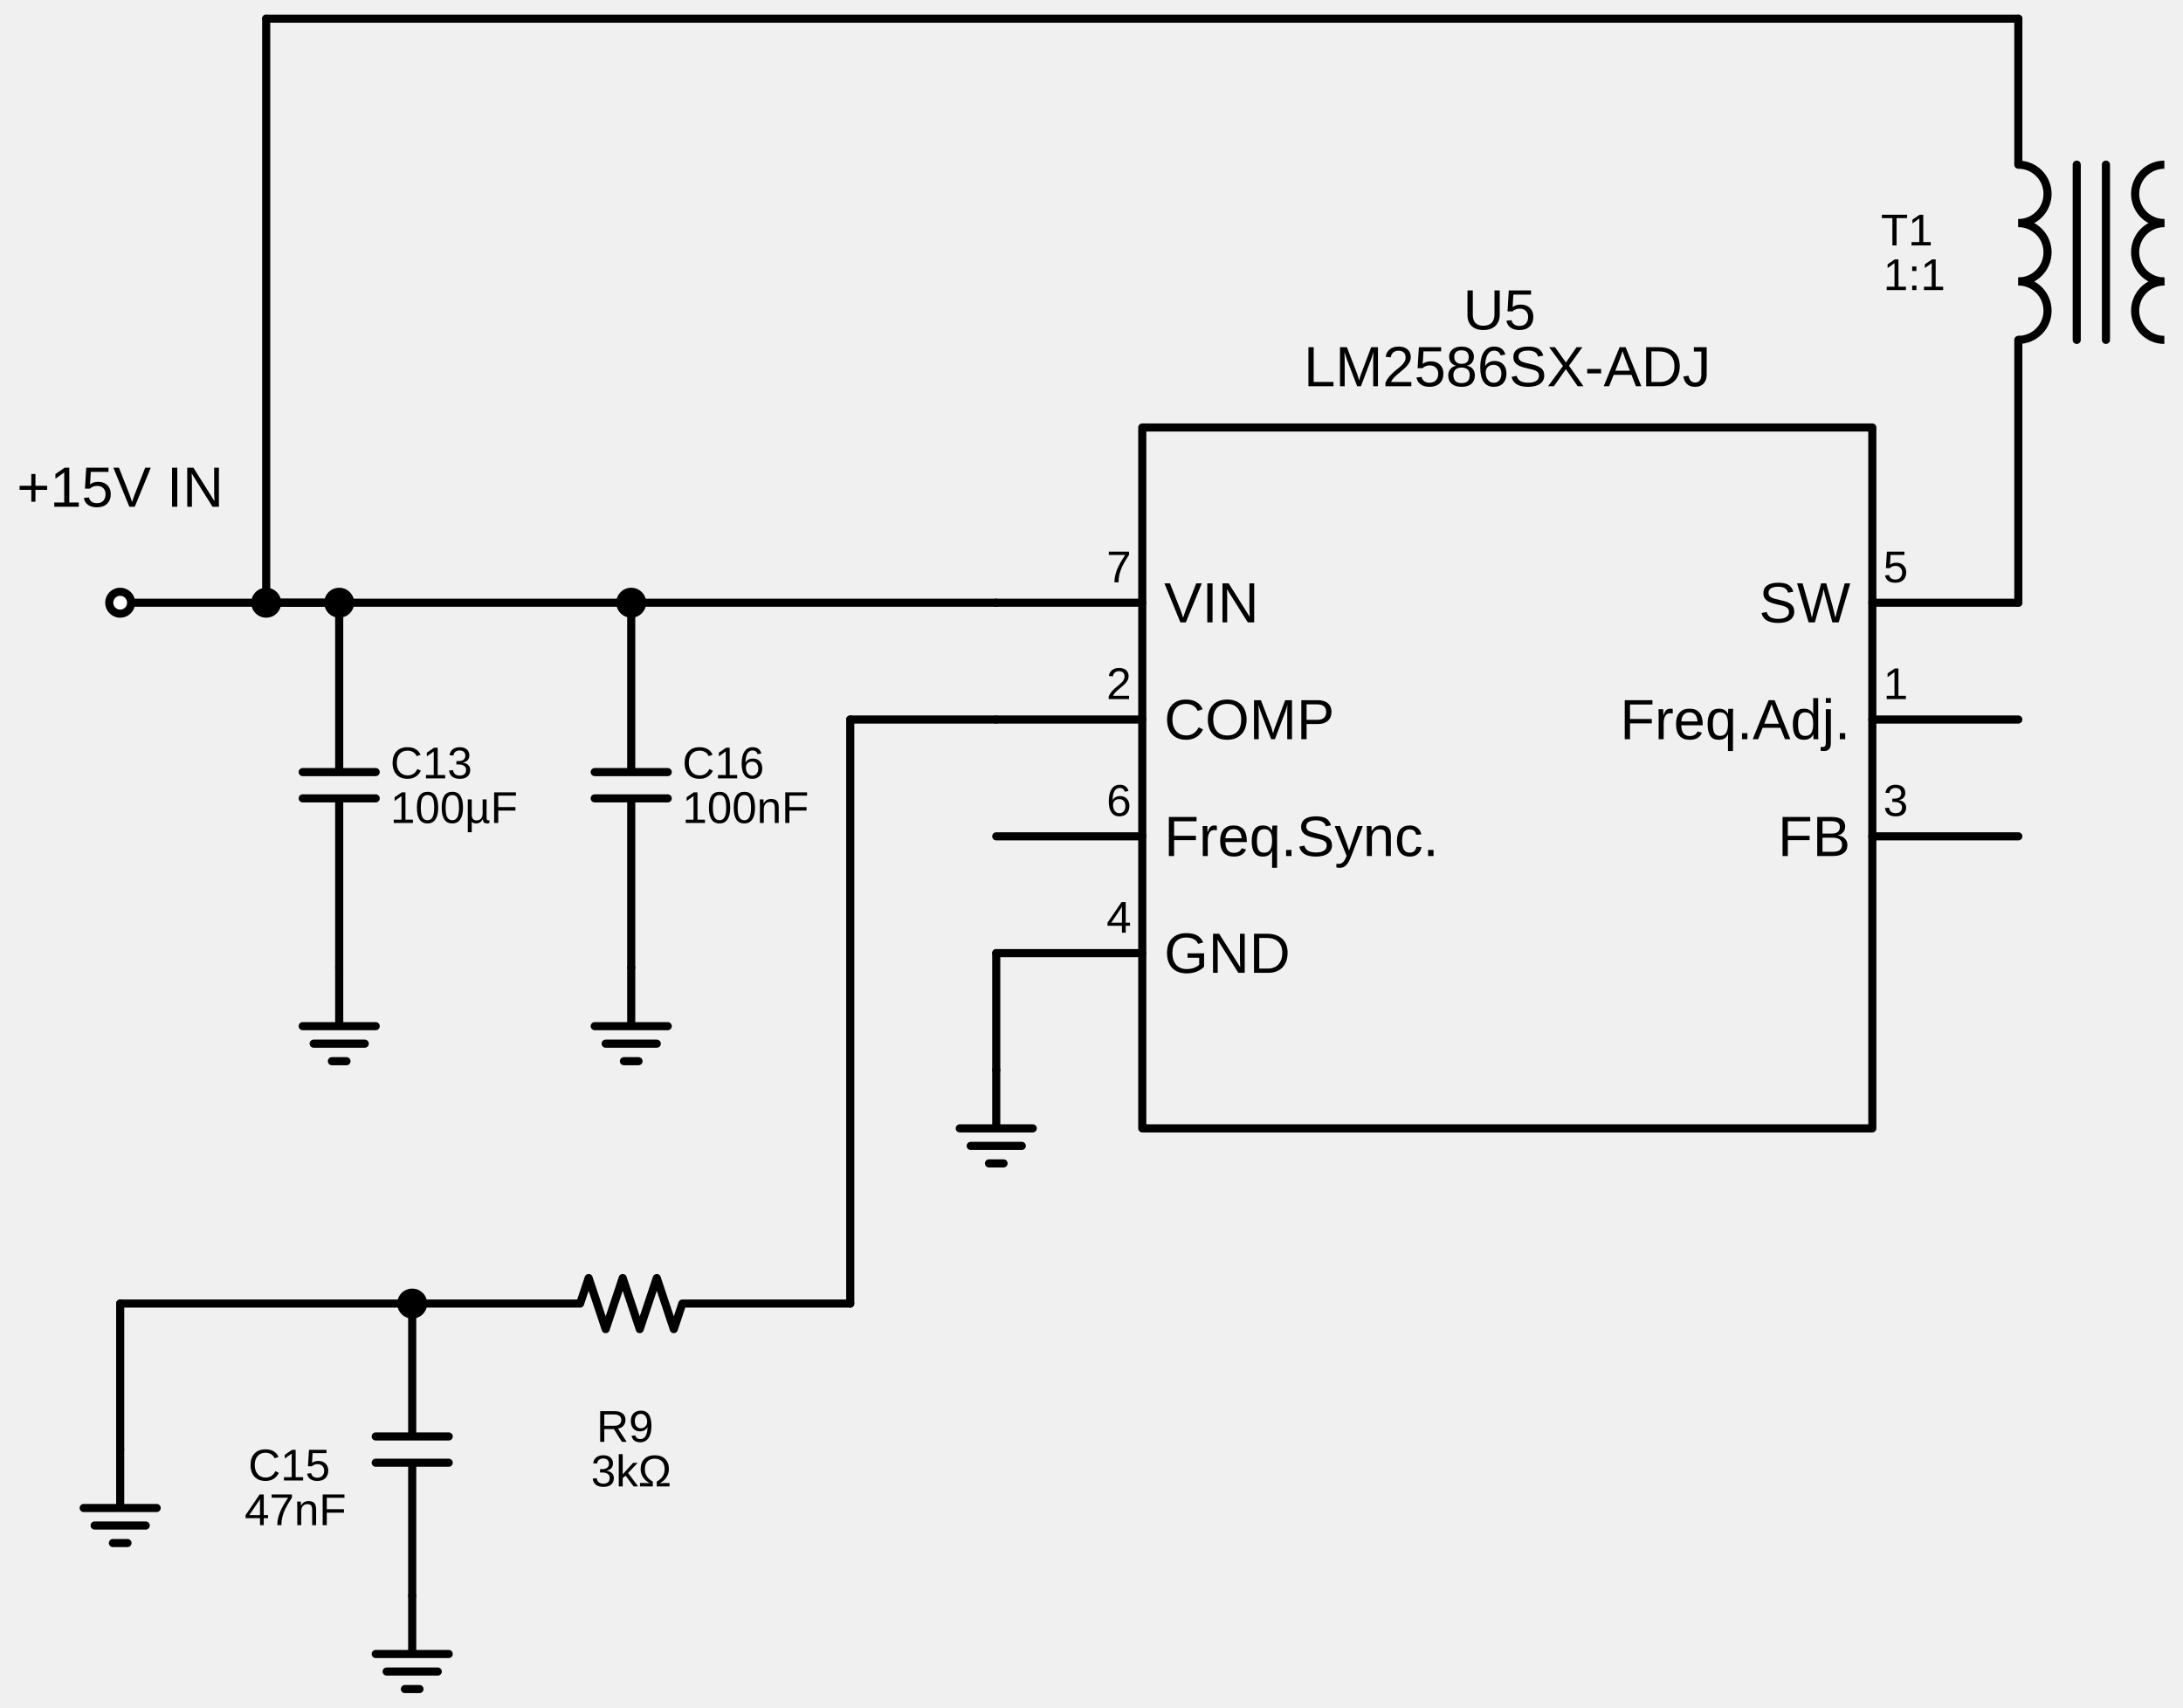
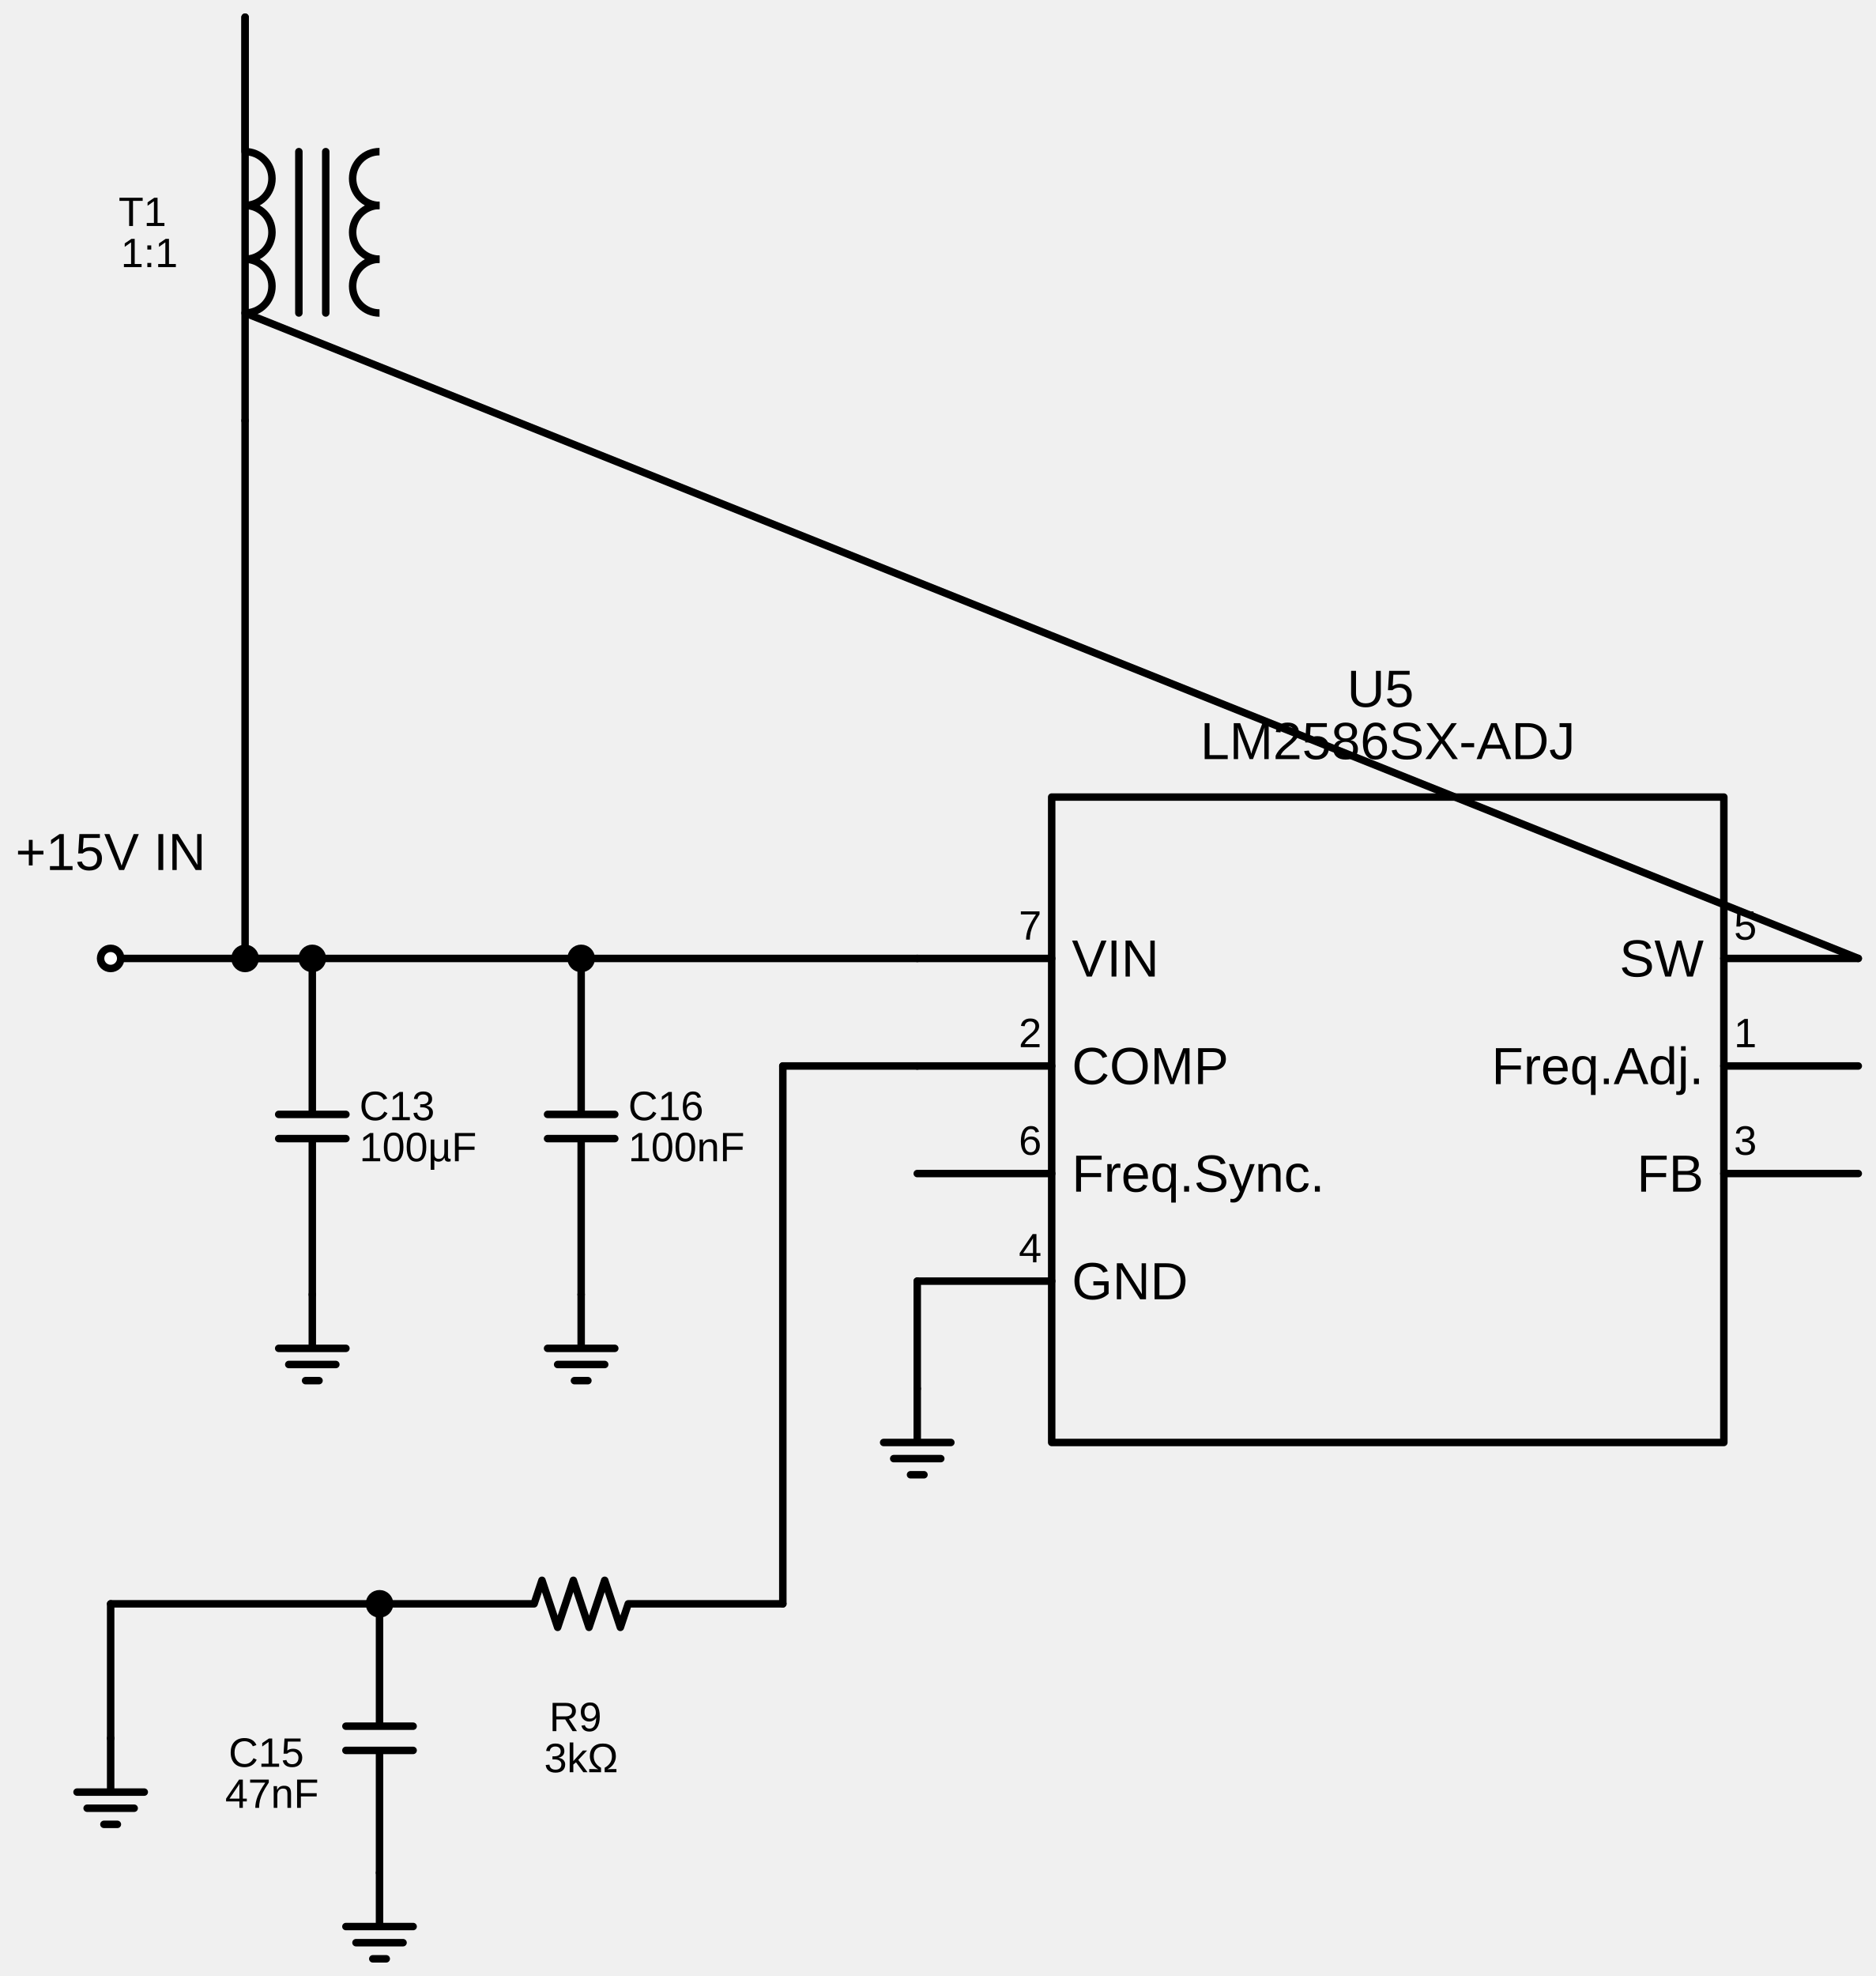
- <svg xmlns="http://www.w3.org/2000/svg" xml:lang="en" height="421.04pt" width="538.232pt" viewBox="-29.632 -148.6 538.232 421.04">
-   <path d="M 468.0 -79.2 a 7.2 7.2 0 1 1 0.0 14.4" style="stroke:black;fill:none;stroke-width:2.0;stroke-dasharray:-;" />
-   <path d="M 468.0 -93.6 a 7.2 7.2 0 1 1 0.0 14.4" style="stroke:black;fill:none;stroke-width:2.0;stroke-dasharray:-;" />
-   <path d="M 468.0 -108.0 a 7.2 7.2 0 1 1 0.0 14.4" style="stroke:black;fill:none;stroke-width:2.0;stroke-dasharray:-;" />
-   <path d="M 504.0 -64.8 a 7.2 7.2 0 1 1 0.0 -14.4" style="stroke:black;fill:none;stroke-width:2.0;stroke-dasharray:-;" />
-   <path d="M 504.0 -79.2 a 7.2 7.2 0 1 1 0.0 -14.4" style="stroke:black;fill:none;stroke-width:2.0;stroke-dasharray:-;" />
-   <path d="M 504.0 -93.6 a 7.2 7.2 0 1 1 0.0 -14.4" style="stroke:black;fill:none;stroke-width:2.0;stroke-dasharray:-;" />
+ <svg xmlns="http://www.w3.org/2000/svg" xml:lang="en" height="529.04pt" width="502.232pt" viewBox="-29.632 -256.6 502.232 529.04">
+   <path d="M 36.0 -187.2 a 7.2 7.2 0 1 1 0.0 14.4" style="stroke:black;fill:none;stroke-width:2.0;stroke-dasharray:-;" />
+   <path d="M 36.0 -201.6 a 7.2 7.2 0 1 1 0.0 14.4" style="stroke:black;fill:none;stroke-width:2.0;stroke-dasharray:-;" />
+   <path d="M 36.0 -216.0 a 7.2 7.2 0 1 1 0.0 14.4" style="stroke:black;fill:none;stroke-width:2.0;stroke-dasharray:-;" />
+   <path d="M 72.0 -172.8 a 7.2 7.2 0 1 1 0.0 -14.4" style="stroke:black;fill:none;stroke-width:2.0;stroke-dasharray:-;" />
+   <path d="M 72.0 -187.2 a 7.2 7.2 0 1 1 0.0 -14.4" style="stroke:black;fill:none;stroke-width:2.0;stroke-dasharray:-;" />
+   <path d="M 72.0 -201.6 a 7.2 7.2 0 1 1 0.0 -14.4" style="stroke:black;fill:none;stroke-width:2.0;stroke-dasharray:-;" />
  <path d="M 252.0,129.6 L 432.0,129.6 L 432.0,-43.2 L 252.0,-43.2 L 252.0,129.6" style="stroke:black;fill:none;stroke-width:2.0;stroke-dasharray:-;stroke-linecap:round;stroke-linejoin:round;" />
  <path d="M 252.0,-0.0 L 216.0,-0.0" style="stroke:black;fill:none;stroke-width:2.0;stroke-dasharray:-;stroke-linecap:round;stroke-linejoin:round;" />
  <path d="M 252.0,28.8 L 216.0,28.8" style="stroke:black;fill:none;stroke-width:2.0;stroke-dasharray:-;stroke-linecap:round;stroke-linejoin:round;" />
  <path d="M 252.0,57.6 L 216.0,57.6" style="stroke:black;fill:none;stroke-width:2.0;stroke-dasharray:-;stroke-linecap:round;stroke-linejoin:round;" />
  <path d="M 252.0,86.4 L 216.0,86.4" style="stroke:black;fill:none;stroke-width:2.0;stroke-dasharray:-;stroke-linecap:round;stroke-linejoin:round;" />
  <path d="M 432.0,-0.0 L 468.0,-0.0" style="stroke:black;fill:none;stroke-width:2.0;stroke-dasharray:-;stroke-linecap:round;stroke-linejoin:round;" />
  <path d="M 432.0,28.8 L 468.0,28.8" style="stroke:black;fill:none;stroke-width:2.0;stroke-dasharray:-;stroke-linecap:round;stroke-linejoin:round;" />
  <path d="M 432.0,57.6 L 468.0,57.6" style="stroke:black;fill:none;stroke-width:2.0;stroke-dasharray:-;stroke-linecap:round;stroke-linejoin:round;" />
  <path d="M 0.0,-0.0 L 18.0,-0.0 L 36.0,-0.0" style="stroke:black;fill:none;stroke-width:2.0;stroke-dasharray:-;stroke-linecap:round;stroke-linejoin:round;" />
  <path d="M 36.0,-0.0 L 45.0,-0.0 L 54.0,-0.0" style="stroke:black;fill:none;stroke-width:2.0;stroke-dasharray:-;stroke-linecap:round;stroke-linejoin:round;" />
  <path d="M 54.0,-0.0 L 54,41.76 M 63,41.76 L 45,41.76 M 63,48.24 L 45,48.24 M 54,48.24 L 54,90.0" style="stroke:black;fill:none;stroke-width:2.0;stroke-dasharray:-;stroke-linecap:round;stroke-linejoin:round;" />
  <path d="M 54,90.0 L 54,104.4 L 45,104.4 L 63,104.4 M 47.7,108.72 L 60.3,108.72 M 52.2,113.04 L 55.8,113.04" style="stroke:black;fill:none;stroke-width:2.0;stroke-dasharray:-;stroke-linecap:round;stroke-linejoin:round;" />
  <path d="M 36.0,-0.0 L 81.0,-0.0 L 126.0,-0.0" style="stroke:black;fill:none;stroke-width:2.0;stroke-dasharray:-;stroke-linecap:round;stroke-linejoin:round;" />
  <path d="M 126.0,-0.0 L 126.0,41.76 M 135.0,41.76 L 117.0,41.76 M 135,48.24 L 117.0,48.24 M 126,48.24 L 126,90.0" style="stroke:black;fill:none;stroke-width:2.0;stroke-dasharray:-;stroke-linecap:round;stroke-linejoin:round;" />
  <path d="M 126,90.0 L 126,104.4 L 117,104.4 L 135,104.4 M 119.7,108.72 L 132.3,108.72 M 124.2,113.04 L 127.8,113.04" style="stroke:black;fill:none;stroke-width:2.0;stroke-dasharray:-;stroke-linecap:round;stroke-linejoin:round;" />
  <path d="M 126.0,-0.0 L 171.0,-0.0 L 216.0,-0.0" style="stroke:black;fill:none;stroke-width:2.0;stroke-dasharray:-;stroke-linecap:round;stroke-linejoin:round;" />
  <path d="M 216.0,86.4 L 216.0,100.8 L 216.0,115.2" style="stroke:black;fill:none;stroke-width:2.0;stroke-dasharray:-;stroke-linecap:round;stroke-linejoin:round;" />
  <path d="M 216.0,115.2 L 216.0,129.6 L 207.0,129.6 L 225.0,129.6 M 209.7,133.92 L 222.3,133.92 M 214.2,138.24 L 217.8,138.24" style="stroke:black;fill:none;stroke-width:2.0;stroke-dasharray:-;stroke-linecap:round;stroke-linejoin:round;" />
  <path d="M 216.0,28.8 L 198.0,28.8 L 180.0,28.8" style="stroke:black;fill:none;stroke-width:2.0;stroke-dasharray:-;stroke-linecap:round;stroke-linejoin:round;" />
  <path d="M 180.0,28.8 L 180.0,100.8 L 180,172.8" style="stroke:black;fill:none;stroke-width:2.0;stroke-dasharray:-;stroke-linecap:round;stroke-linejoin:round;" />
  <path d="M 180,172.8 L 138.6,172.8 L 136.5,179.1 L 132.3,166.5 L 128.1,179.1 L 123.9,166.5 L 119.7,179.1 L 115.5,166.5 L 113.4,172.8 L 72,172.8" style="stroke:black;fill:none;stroke-width:2.0;stroke-dasharray:-;stroke-linecap:round;stroke-linejoin:round;" />
  <path d="M 72,172.8 L 72,205.56 M 81,205.56 L 63,205.56 M 81,212.04 L 63,212.04 M 72,212.04 L 72,244.8" style="stroke:black;fill:none;stroke-width:2.0;stroke-dasharray:-;stroke-linecap:round;stroke-linejoin:round;" />
  <path d="M 72,244.8 L 72,259.2 L 63,259.2 L 81,259.2 M 65.7,263.52 L 78.3,263.52 M 70.2,267.84 L 73.8,267.84" style="stroke:black;fill:none;stroke-width:2.0;stroke-dasharray:-;stroke-linecap:round;stroke-linejoin:round;" />
  <path d="M 72,172.8 L 36,172.8 L -1.5987211554602254e-14,172.8" style="stroke:black;fill:none;stroke-width:2.0;stroke-dasharray:-;stroke-linecap:round;stroke-linejoin:round;" />
  <path d="M -1.5987211554602254e-14,172.8 L -1.9293757912300106e-14,190.8 L -2.260030426999796e-14,208.8" style="stroke:black;fill:none;stroke-width:2.0;stroke-dasharray:-;stroke-linecap:round;stroke-linejoin:round;" />
  <path d="M -2.260030426999796e-14,208.8 L -2.260030426999796e-14,223.2 L -9,223.2 L 9,223.2 M -6.3,227.52 L 6.3,227.52 M -1.8,231.84 L 1.8,231.84" style="stroke:black;fill:none;stroke-width:2.0;stroke-dasharray:-;stroke-linecap:round;stroke-linejoin:round;" />
  <path d="M 36.0,-0.0 L 36,-72.0 L 36,-144.0" style="stroke:black;fill:none;stroke-width:2.0;stroke-dasharray:-;stroke-linecap:round;stroke-linejoin:round;" />
-   <path d="M 36,-144.0 L 252.0,-144.0 L 468.0,-144.0" style="stroke:black;fill:none;stroke-width:2.0;stroke-dasharray:-;stroke-linecap:round;stroke-linejoin:round;" />
-   <path d="M 468.0,-144.0 L 468.0,-126.0 L 468.0,-108.0" style="stroke:black;fill:none;stroke-width:2.0;stroke-dasharray:-;stroke-linecap:round;stroke-linejoin:round;" />
-   <path d="M 482.4,-108.0 L 482.4,-64.8" style="stroke:black;fill:none;stroke-width:2.0;stroke-dasharray:-;stroke-linecap:round;stroke-linejoin:round;" />
-   <path d="M 489.6,-108.0 L 489.6,-64.8" style="stroke:black;fill:none;stroke-width:2.0;stroke-dasharray:-;stroke-linecap:round;stroke-linejoin:round;" />
-   <path d="M 468.0,-64.8 L 468.0,-32.4 L 468.0,-0.0" style="stroke:black;fill:none;stroke-width:2.0;stroke-dasharray:-;stroke-linecap:round;stroke-linejoin:round;" />
+   <path d="M 36,-144.0 L 36,-198.0 L 36,-252.0" style="stroke:black;fill:none;stroke-width:2.0;stroke-dasharray:-;stroke-linecap:round;stroke-linejoin:round;" />
+   <path d="M 36,-252.0 L 36,-234.0 L 36,-216.0" style="stroke:black;fill:none;stroke-width:2.0;stroke-dasharray:-;stroke-linecap:round;stroke-linejoin:round;" />
+   <path d="M 50.4,-216.0 L 50.4,-172.8" style="stroke:black;fill:none;stroke-width:2.0;stroke-dasharray:-;stroke-linecap:round;stroke-linejoin:round;" />
+   <path d="M 57.6,-216.0 L 57.6,-172.8" style="stroke:black;fill:none;stroke-width:2.0;stroke-dasharray:-;stroke-linecap:round;stroke-linejoin:round;" />
+   <path d="M 36,-172.8 L 252.0,-86.4 L 468.0,-0.0" style="stroke:black;fill:none;stroke-width:2.0;stroke-dasharray:-;stroke-linecap:round;stroke-linejoin:round;" />
  <text x="249.3" y="-13.7" dominant-baseline="ideographic" fill="black" font-size="11" font-family="Arial" text-anchor="end">
    <tspan x="249.3" dy="11">7</tspan>
  </text>
  <text x="257.4" y="-14.0" dominant-baseline="central" fill="black" font-size="14" font-family="Arial" text-anchor="start">
    <tspan x="257.4" dy="14">VIN</tspan>
  </text>
  <text x="249.3" y="15.1" dominant-baseline="ideographic" fill="black" font-size="11" font-family="Arial" text-anchor="end">
    <tspan x="249.3" dy="11">2</tspan>
  </text>
  <text x="257.4" y="14.8" dominant-baseline="central" fill="black" font-size="14" font-family="Arial" text-anchor="start">
    <tspan x="257.4" dy="14">COMP</tspan>
  </text>
  <text x="249.3" y="43.9" dominant-baseline="ideographic" fill="black" font-size="11" font-family="Arial" text-anchor="end">
    <tspan x="249.3" dy="11">6</tspan>
  </text>
  <text x="257.4" y="43.6" dominant-baseline="central" fill="black" font-size="14" font-family="Arial" text-anchor="start">
    <tspan x="257.4" dy="14">Freq.Sync.</tspan>
  </text>
  <text x="249.3" y="72.7" dominant-baseline="ideographic" fill="black" font-size="11" font-family="Arial" text-anchor="end">
    <tspan x="249.3" dy="11">4</tspan>
  </text>
  <text x="257.4" y="72.4" dominant-baseline="central" fill="black" font-size="14" font-family="Arial" text-anchor="start">
    <tspan x="257.4" dy="14">GND</tspan>
  </text>
  <text x="434.7" y="-13.7" dominant-baseline="ideographic" fill="black" font-size="11" font-family="Arial" text-anchor="start">
    <tspan x="434.7" dy="11">5</tspan>
  </text>
  <text x="426.6" y="-14.0" dominant-baseline="central" fill="black" font-size="14" font-family="Arial" text-anchor="end">
    <tspan x="426.6" dy="14">SW</tspan>
  </text>
  <text x="434.7" y="15.1" dominant-baseline="ideographic" fill="black" font-size="11" font-family="Arial" text-anchor="start">
    <tspan x="434.7" dy="11">1</tspan>
  </text>
  <text x="426.6" y="14.8" dominant-baseline="central" fill="black" font-size="14" font-family="Arial" text-anchor="end">
    <tspan x="426.6" dy="14">Freq.Adj.</tspan>
  </text>
  <text x="434.7" y="43.9" dominant-baseline="ideographic" fill="black" font-size="11" font-family="Arial" text-anchor="start">
    <tspan x="434.7" dy="11">3</tspan>
  </text>
  <text x="426.6" y="43.6" dominant-baseline="central" fill="black" font-size="14" font-family="Arial" text-anchor="end">
    <tspan x="426.6" dy="14">FB</tspan>
  </text>
  <text x="342.0" y="-78.4" dominant-baseline="ideographic" fill="black" font-size="14" font-family="Arial" text-anchor="middle">
    <tspan x="342.0" dy="14">U5</tspan>
    <tspan x="342.0" dy="14">LM2586SX-ADJ</tspan>
  </text>
  <text x="66.6" y="28.5" dominant-baseline="central" fill="black" font-size="11" font-family="Arial" text-anchor="start">
    <tspan x="66.6" dy="11">C13</tspan>
    <tspan x="66.6" dy="11">100µF</tspan>
  </text>
  <text x="138.6" y="28.5" dominant-baseline="central" fill="black" font-size="11" font-family="Arial" text-anchor="start">
    <tspan x="138.6" dy="11">C16</tspan>
    <tspan x="138.6" dy="11">100nF</tspan>
  </text>
  <text x="126" y="188.26" dominant-baseline="hanging" fill="black" font-size="11" font-family="Arial" text-anchor="middle">
    <tspan x="126" dy="11">R9</tspan>
    <tspan x="126" dy="11">3kΩ</tspan>
  </text>
  <text x="43.2" y="197.8" dominant-baseline="hanging" fill="black" font-size="11" font-family="Arial" text-anchor="middle">
    <tspan x="43.2" dy="11">C15</tspan>
    <tspan x="43.2" dy="11">47nF</tspan>
  </text>
-   <text x="450.0" y="-102.9" dominant-baseline="central" fill="black" font-size="11" font-family="Arial" text-anchor="end">
-     <tspan x="450.0" dy="11">T1</tspan>
-     <tspan x="450.0" dy="11">1:1</tspan>
+   <text x="18" y="-210.9" dominant-baseline="central" fill="black" font-size="11" font-family="Arial" text-anchor="end">
+     <tspan x="18" dy="11">T1</tspan>
+     <tspan x="18" dy="11">1:1</tspan>
  </text>
  <circle cx="0.0" cy="-0.0" r="2.7" style="stroke:black;fill:white;stroke-width:2.0;stroke-dasharray:-;" />
  <text x="0.0" y="-34.7" dominant-baseline="ideographic" fill="black" font-size="14" font-family="Arial" text-anchor="middle">
    <tspan x="0.0" dy="14">+15V IN</tspan>
  </text>
  <circle cx="36.0" cy="-0.0" r="2.7" style="stroke:black;fill:black;stroke-width:2.0;stroke-dasharray:-;" />
  <circle cx="54.0" cy="-0.0" r="2.7" style="stroke:black;fill:black;stroke-width:2.0;stroke-dasharray:-;" />
  <circle cx="126.0" cy="-0.0" r="2.7" style="stroke:black;fill:black;stroke-width:2.0;stroke-dasharray:-;" />
  <circle cx="72" cy="172.8" r="2.7" style="stroke:black;fill:black;stroke-width:2.0;stroke-dasharray:-;" />
</svg>
